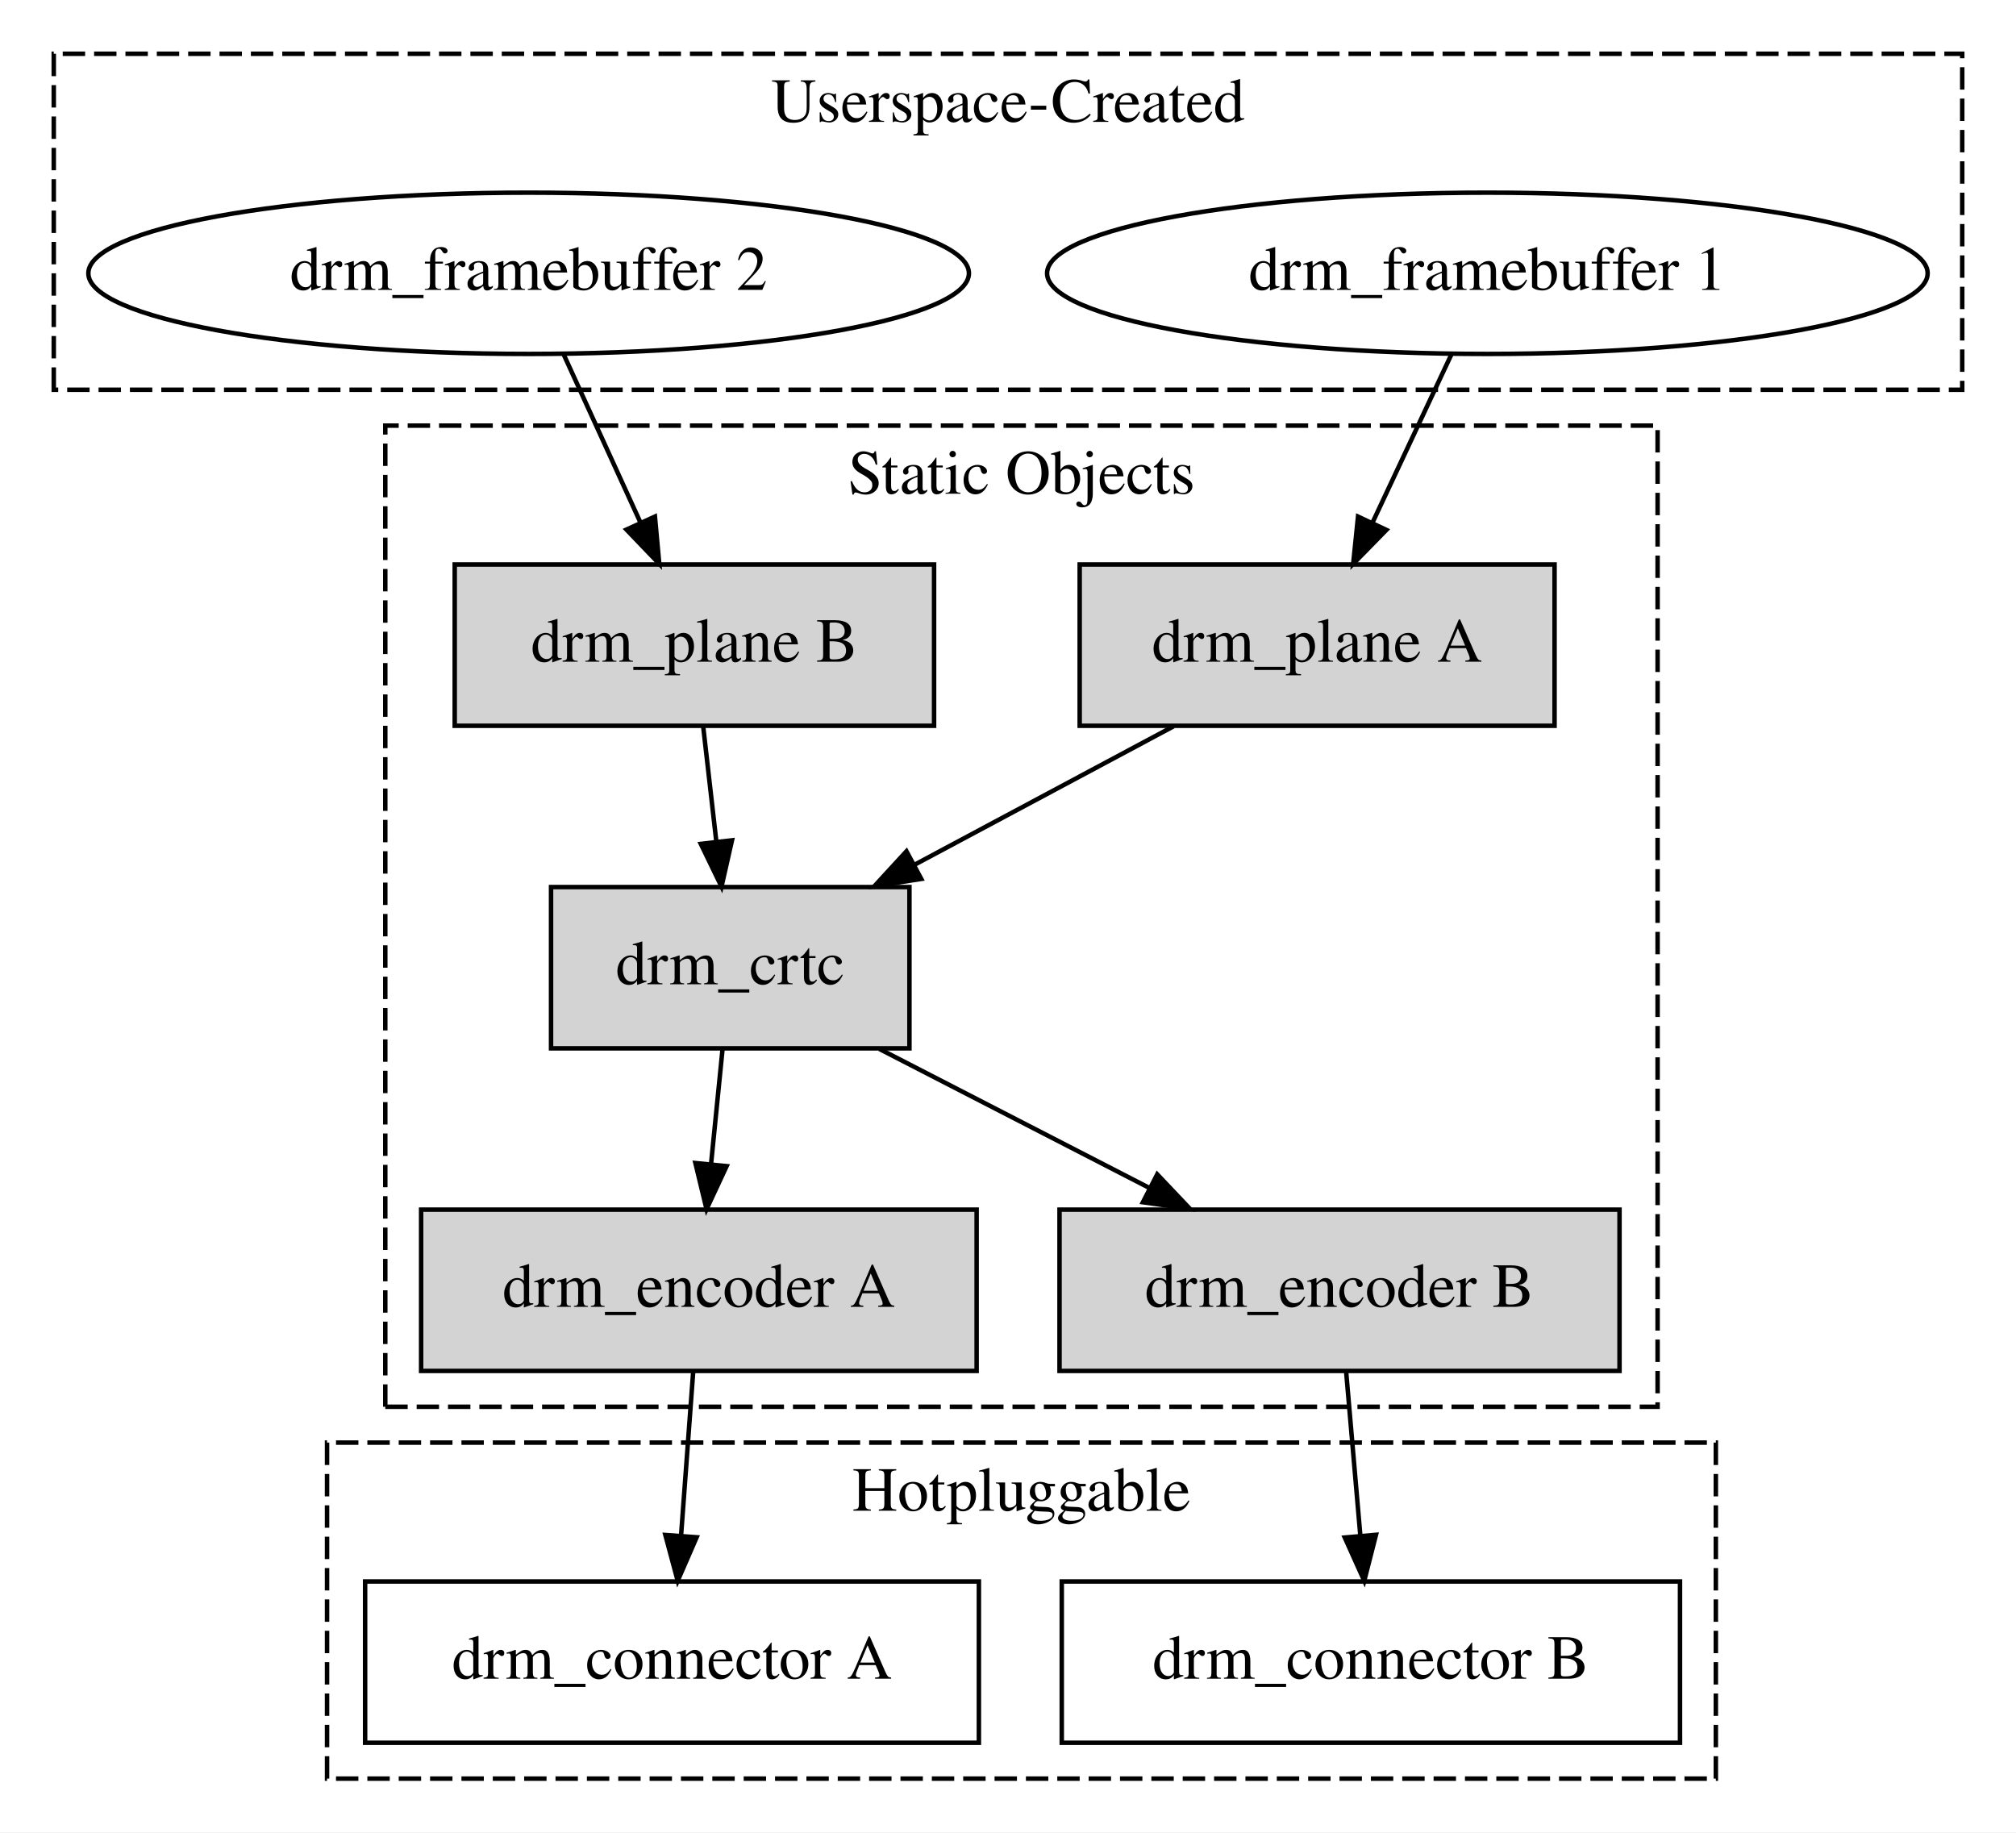
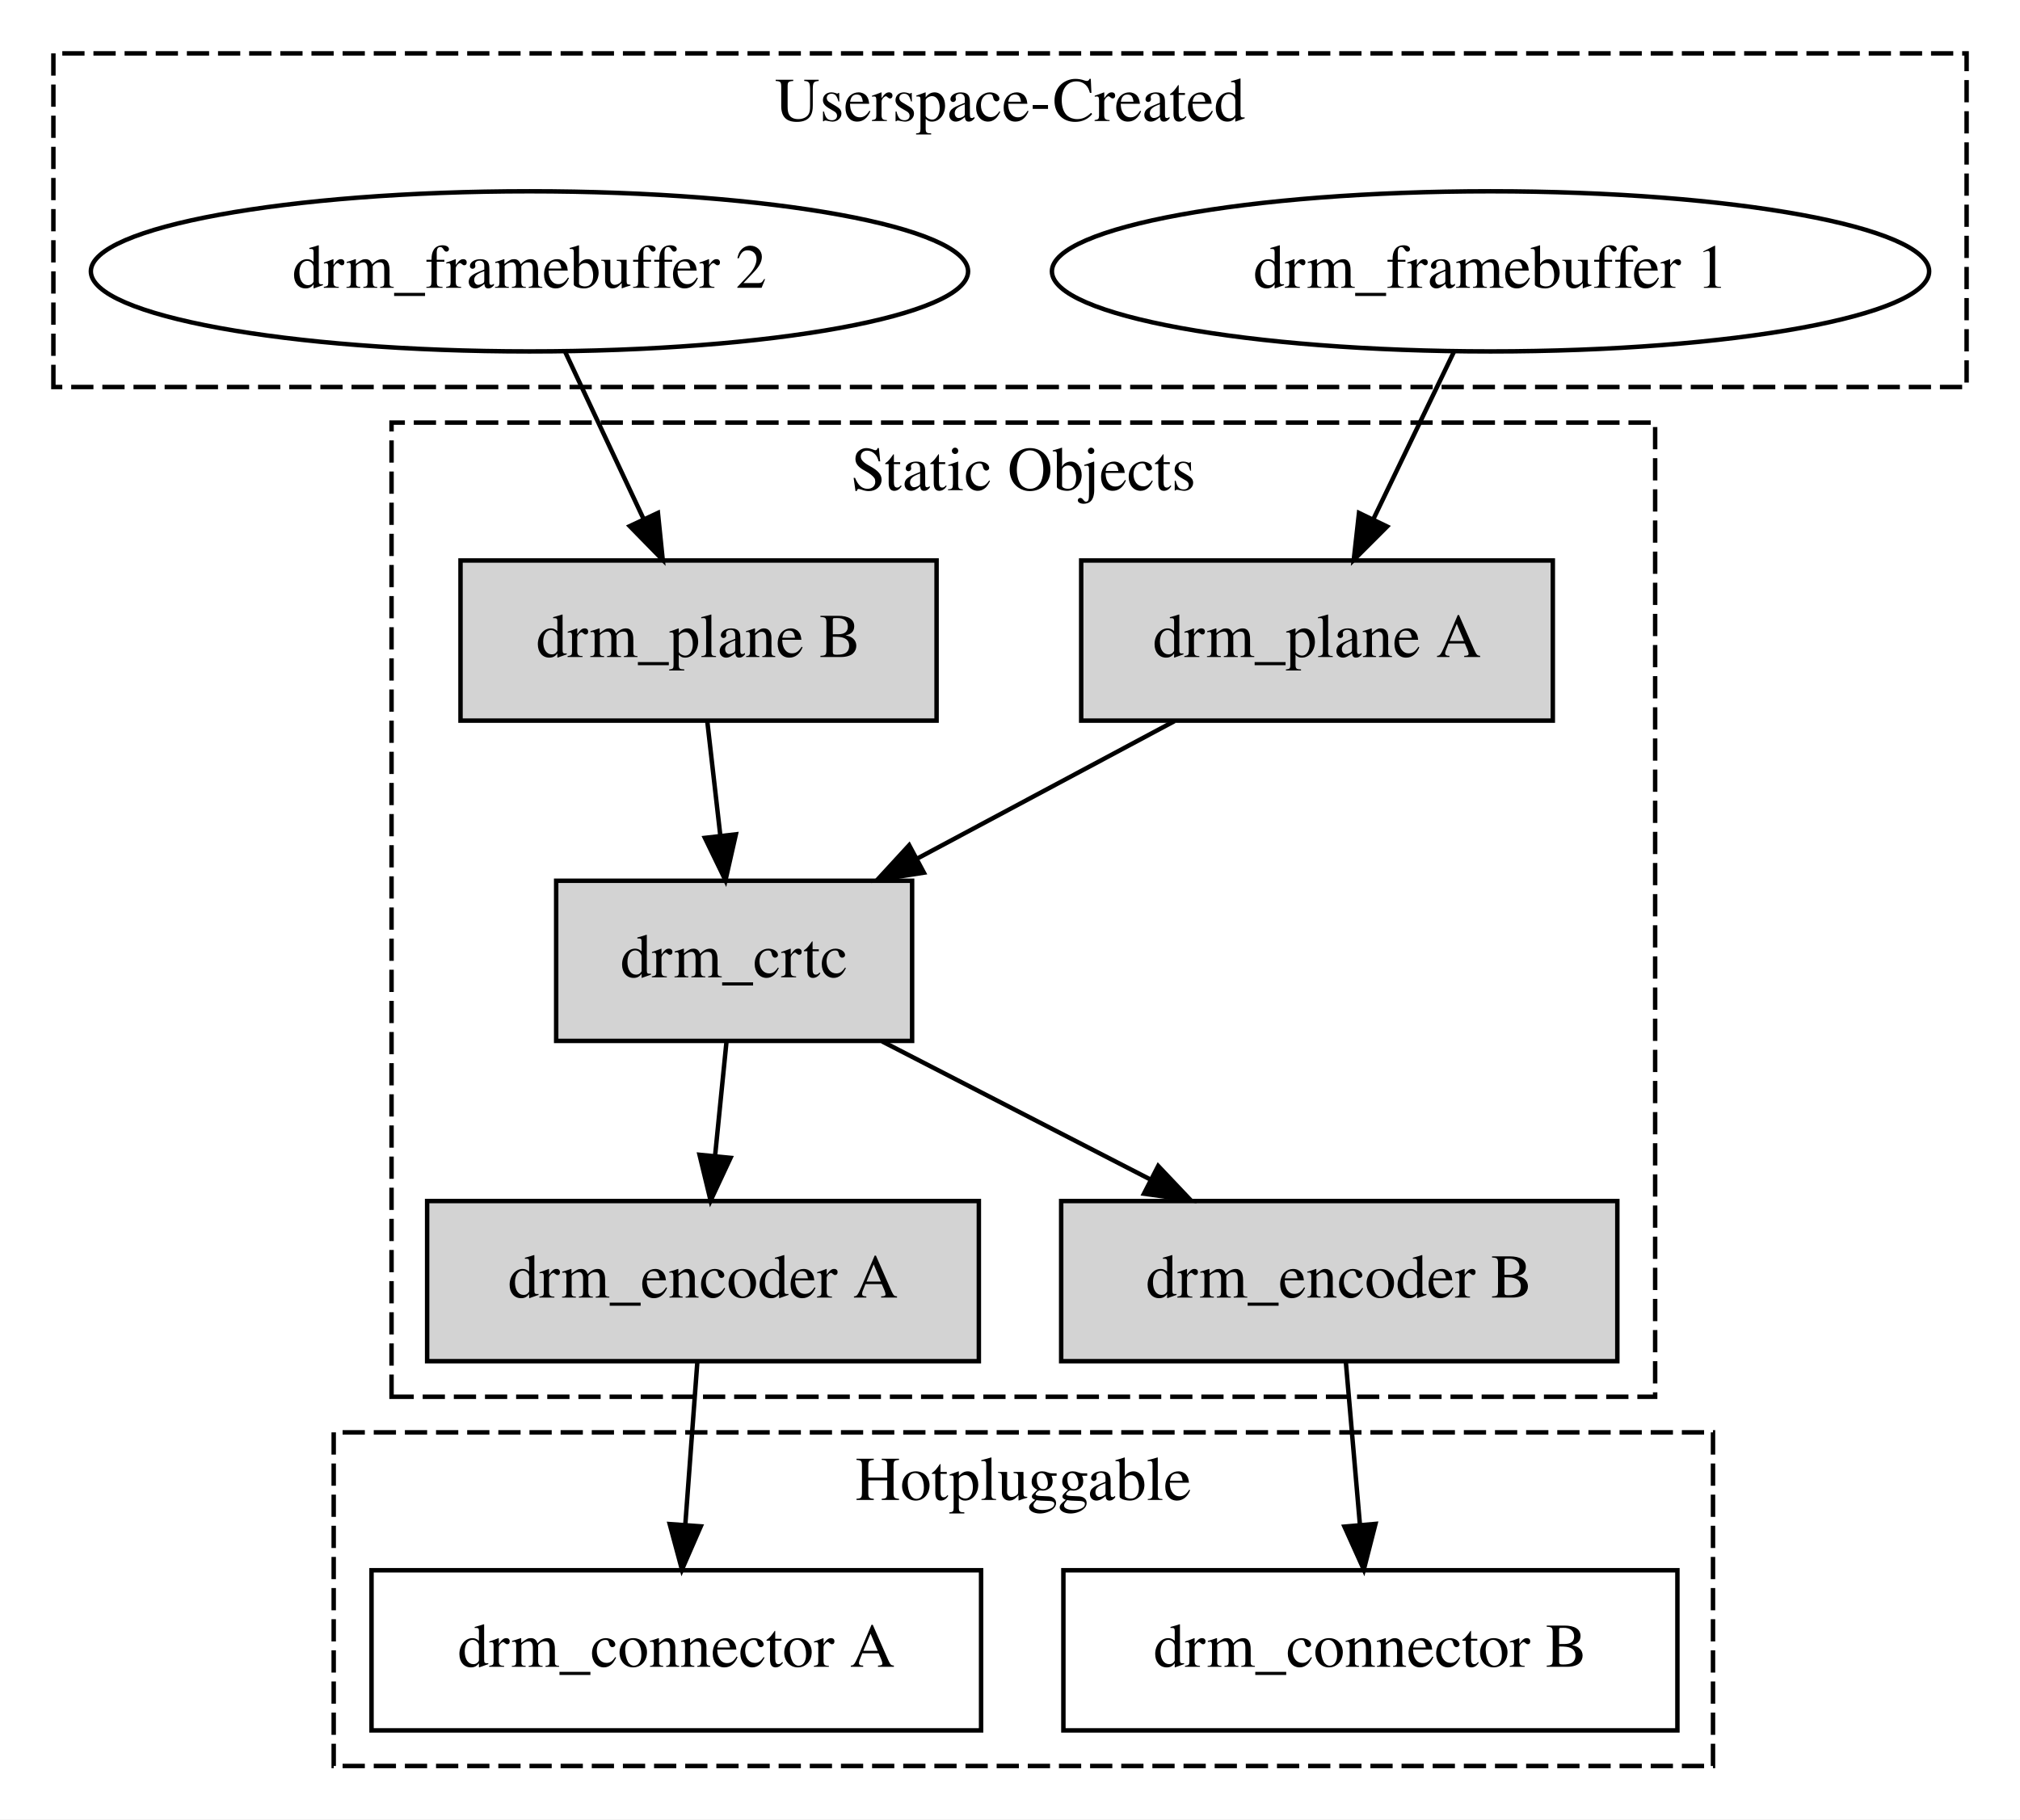
- <svg xmlns="http://www.w3.org/2000/svg" width="450pt" height="409pt" viewBox="0.00 0.00 450.00 409.00">
+ <svg xmlns="http://www.w3.org/2000/svg" width="454pt" height="409pt" viewBox="0.00 0.00 454.00 409.00">
  <g id="graph0" class="graph" transform="scale(1 1) rotate(0) translate(4 405)">
-     <polygon fill="white" stroke="transparent" points="-4,4 -4,-405 446,-405 446,4 -4,4" />
+     <polygon fill="white" stroke="transparent" points="-4,4 -4,-405 450,-405 450,4 -4,4" />
    <g id="clust1" class="cluster">
-       <polygon fill="none" stroke="black" stroke-dasharray="5,2" points="82,-91 82,-310 366,-310 366,-91 82,-91" />
-       <text text-anchor="middle" x="224" y="-294.8" font-family="Times,serif" font-size="14.00">Static Objects</text>
+       <polygon fill="none" stroke="black" stroke-dasharray="5,2" points="84,-91 84,-310 368,-310 368,-91 84,-91" />
+       <text text-anchor="middle" x="226" y="-294.8" font-family="Times,serif" font-size="14.00">Static Objects</text>
    </g>
    <g id="clust2" class="cluster">
-       <polygon fill="none" stroke="black" stroke-dasharray="5,2" points="8,-318 8,-393 434,-393 434,-318 8,-318" />
-       <text text-anchor="middle" x="221" y="-377.8" font-family="Times,serif" font-size="14.00">Userspace-Created</text>
+       <polygon fill="none" stroke="black" stroke-dasharray="5,2" points="8,-318 8,-393 438,-393 438,-318 8,-318" />
+       <text text-anchor="middle" x="223" y="-377.8" font-family="Times,serif" font-size="14.00">Userspace-Created</text>
    </g>
    <g id="clust3" class="cluster">
-       <polygon fill="none" stroke="black" stroke-dasharray="5,2" points="69,-8 69,-83 379,-83 379,-8 69,-8" />
-       <text text-anchor="middle" x="224" y="-67.8" font-family="Times,serif" font-size="14.00">Hotpluggable</text>
+       <polygon fill="none" stroke="black" stroke-dasharray="5,2" points="71,-8 71,-83 381,-83 381,-8 71,-8" />
+       <text text-anchor="middle" x="226" y="-67.8" font-family="Times,serif" font-size="14.00">Hotpluggable</text>
    </g>
    <g id="node1" class="node">
-       <polygon fill="lightgrey" stroke="black" points="343,-279 237,-279 237,-243 343,-243 343,-279" />
-       <text text-anchor="middle" x="290" y="-257.3" font-family="Times,serif" font-size="14.00">drm_plane A</text>
+       <polygon fill="lightgrey" stroke="black" points="345,-279 239,-279 239,-243 345,-243 345,-279" />
+       <text text-anchor="middle" x="292" y="-257.3" font-family="Times,serif" font-size="14.00">drm_plane A</text>
    </g>
    <g id="node2" class="node">
-       <polygon fill="lightgrey" stroke="black" points="199,-207 119,-207 119,-171 199,-171 199,-207" />
-       <text text-anchor="middle" x="159" y="-185.3" font-family="Times,serif" font-size="14.00">drm_crtc</text>
+       <polygon fill="lightgrey" stroke="black" points="201,-207 121,-207 121,-171 201,-171 201,-207" />
+       <text text-anchor="middle" x="161" y="-185.3" font-family="Times,serif" font-size="14.00">drm_crtc</text>
    </g>
    <g id="edge1" class="edge">
-       <path fill="none" stroke="black" d="M257.95,-242.88C240.51,-233.55 218.73,-221.92 200.06,-211.94" />
-       <polygon fill="black" stroke="black" points="201.64,-208.82 191.17,-207.19 198.34,-214.99 201.64,-208.82" />
+       <path fill="none" stroke="black" d="M259.95,-242.88C242.51,-233.55 220.73,-221.92 202.06,-211.94" />
+       <polygon fill="black" stroke="black" points="203.64,-208.82 193.17,-207.19 200.34,-214.99 203.64,-208.82" />
    </g>
    <g id="node4" class="node">
-       <polygon fill="lightgrey" stroke="black" points="214,-135 90,-135 90,-99 214,-99 214,-135" />
-       <text text-anchor="middle" x="152" y="-113.3" font-family="Times,serif" font-size="14.00">drm_encoder A</text>
+       <polygon fill="lightgrey" stroke="black" points="216,-135 92,-135 92,-99 216,-99 216,-135" />
+       <text text-anchor="middle" x="154" y="-113.3" font-family="Times,serif" font-size="14.00">drm_encoder A</text>
    </g>
    <g id="edge3" class="edge">
-       <path fill="none" stroke="black" d="M157.27,-170.7C156.5,-162.98 155.57,-153.71 154.71,-145.11" />
-       <polygon fill="black" stroke="black" points="158.19,-144.71 153.71,-135.1 151.22,-145.4 158.19,-144.71" />
+       <path fill="none" stroke="black" d="M159.27,-170.7C158.5,-162.98 157.57,-153.71 156.71,-145.11" />
+       <polygon fill="black" stroke="black" points="160.19,-144.71 155.71,-135.1 153.22,-145.4 160.19,-144.71" />
    </g>
    <g id="node5" class="node">
-       <polygon fill="lightgrey" stroke="black" points="357.5,-135 232.5,-135 232.5,-99 357.5,-99 357.5,-135" />
-       <text text-anchor="middle" x="295" y="-113.3" font-family="Times,serif" font-size="14.00">drm_encoder B</text>
+       <polygon fill="lightgrey" stroke="black" points="359.5,-135 234.5,-135 234.5,-99 359.5,-99 359.5,-135" />
+       <text text-anchor="middle" x="297" y="-113.3" font-family="Times,serif" font-size="14.00">drm_encoder B</text>
    </g>
    <g id="edge4" class="edge">
-       <path fill="none" stroke="black" d="M192.27,-170.88C210.46,-161.51 233.19,-149.81 252.64,-139.8" />
-       <polygon fill="black" stroke="black" points="254.31,-142.88 261.6,-135.19 251.11,-136.65 254.31,-142.88" />
+       <path fill="none" stroke="black" d="M194.27,-170.88C212.46,-161.51 235.19,-149.81 254.64,-139.8" />
+       <polygon fill="black" stroke="black" points="256.31,-142.88 263.6,-135.19 253.11,-136.65 256.31,-142.88" />
    </g>
    <g id="node3" class="node">
-       <polygon fill="lightgrey" stroke="black" points="204.5,-279 97.5,-279 97.5,-243 204.5,-243 204.5,-279" />
-       <text text-anchor="middle" x="151" y="-257.3" font-family="Times,serif" font-size="14.00">drm_plane B</text>
+       <polygon fill="lightgrey" stroke="black" points="206.5,-279 99.5,-279 99.5,-243 206.5,-243 206.5,-279" />
+       <text text-anchor="middle" x="153" y="-257.3" font-family="Times,serif" font-size="14.00">drm_plane B</text>
    </g>
    <g id="edge2" class="edge">
-       <path fill="none" stroke="black" d="M152.98,-242.7C153.86,-234.98 154.92,-225.71 155.9,-217.11" />
-       <polygon fill="black" stroke="black" points="159.39,-217.44 157.05,-207.1 152.43,-216.64 159.39,-217.44" />
+       <path fill="none" stroke="black" d="M154.98,-242.7C155.86,-234.98 156.92,-225.71 157.9,-217.11" />
+       <polygon fill="black" stroke="black" points="161.39,-217.44 159.05,-207.1 154.43,-216.64 161.39,-217.44" />
    </g>
    <g id="node8" class="node">
-       <polygon fill="none" stroke="black" points="214.5,-52 77.5,-52 77.5,-16 214.5,-16 214.5,-52" />
-       <text text-anchor="middle" x="146" y="-30.3" font-family="Times,serif" font-size="14.00">drm_connector A</text>
+       <polygon fill="none" stroke="black" points="216.5,-52 79.5,-52 79.5,-16 216.5,-16 216.5,-52" />
+       <text text-anchor="middle" x="148" y="-30.3" font-family="Times,serif" font-size="14.00">drm_connector A</text>
    </g>
    <g id="edge7" class="edge">
-       <path fill="none" stroke="black" d="M150.73,-98.82C149.94,-88.19 148.91,-74.31 148.02,-62.2" />
-       <polygon fill="black" stroke="black" points="151.5,-61.87 147.27,-52.15 144.52,-62.38 151.5,-61.87" />
+       <path fill="none" stroke="black" d="M152.73,-98.82C151.94,-88.19 150.91,-74.31 150.02,-62.2" />
+       <polygon fill="black" stroke="black" points="153.5,-61.87 149.27,-52.15 146.52,-62.38 153.5,-61.87" />
    </g>
    <g id="node9" class="node">
-       <polygon fill="none" stroke="black" points="371,-52 233,-52 233,-16 371,-16 371,-52" />
-       <text text-anchor="middle" x="302" y="-30.3" font-family="Times,serif" font-size="14.00">drm_connector B</text>
+       <polygon fill="none" stroke="black" points="373,-52 235,-52 235,-16 373,-16 373,-52" />
+       <text text-anchor="middle" x="304" y="-30.3" font-family="Times,serif" font-size="14.00">drm_connector B</text>
    </g>
    <g id="edge8" class="edge">
-       <path fill="none" stroke="black" d="M296.48,-98.82C297.4,-88.19 298.6,-74.31 299.65,-62.2" />
-       <polygon fill="black" stroke="black" points="303.14,-62.42 300.52,-52.15 296.17,-61.81 303.14,-62.42" />
+       <path fill="none" stroke="black" d="M298.48,-98.82C299.4,-88.19 300.6,-74.31 301.65,-62.2" />
+       <polygon fill="black" stroke="black" points="305.14,-62.42 302.52,-52.15 298.17,-61.81 305.14,-62.42" />
    </g>
    <g id="node6" class="node">
-       <ellipse fill="none" stroke="black" cx="328" cy="-344" rx="98.28" ry="18" />
-       <text text-anchor="middle" x="328" y="-340.3" font-family="Times,serif" font-size="14.00">drm_framebuffer 1</text>
+       <ellipse fill="none" stroke="black" cx="331" cy="-344" rx="98.58" ry="18" />
+       <text text-anchor="middle" x="331" y="-340.3" font-family="Times,serif" font-size="14.00">drm_framebuffer 1</text>
    </g>
    <g id="edge5" class="edge">
-       <path fill="none" stroke="black" d="M319.94,-325.82C314.85,-314.98 308.18,-300.74 302.42,-288.47" />
-       <polygon fill="black" stroke="black" points="305.46,-286.72 298.05,-279.15 299.13,-289.69 305.46,-286.72" />
+       <path fill="none" stroke="black" d="M322.73,-325.82C317.51,-314.98 310.65,-300.74 304.75,-288.47" />
+       <polygon fill="black" stroke="black" points="307.75,-286.64 300.26,-279.15 301.44,-289.68 307.75,-286.64" />
    </g>
    <g id="node7" class="node">
-       <ellipse fill="none" stroke="black" cx="114" cy="-344" rx="98.28" ry="18" />
-       <text text-anchor="middle" x="114" y="-340.3" font-family="Times,serif" font-size="14.00">drm_framebuffer 2</text>
+       <ellipse fill="none" stroke="black" cx="115" cy="-344" rx="98.58" ry="18" />
+       <text text-anchor="middle" x="115" y="-340.3" font-family="Times,serif" font-size="14.00">drm_framebuffer 2</text>
    </g>
    <g id="edge6" class="edge">
-       <path fill="none" stroke="black" d="M121.85,-325.82C126.8,-314.98 133.3,-300.74 138.91,-288.47" />
-       <polygon fill="black" stroke="black" points="142.19,-289.7 143.16,-279.15 135.83,-286.79 142.19,-289.7" />
+       <path fill="none" stroke="black" d="M123.06,-325.82C128.15,-314.98 134.82,-300.74 140.58,-288.47" />
+       <polygon fill="black" stroke="black" points="143.87,-289.69 144.95,-279.15 137.54,-286.72 143.87,-289.69" />
    </g>
  </g>
</svg>
